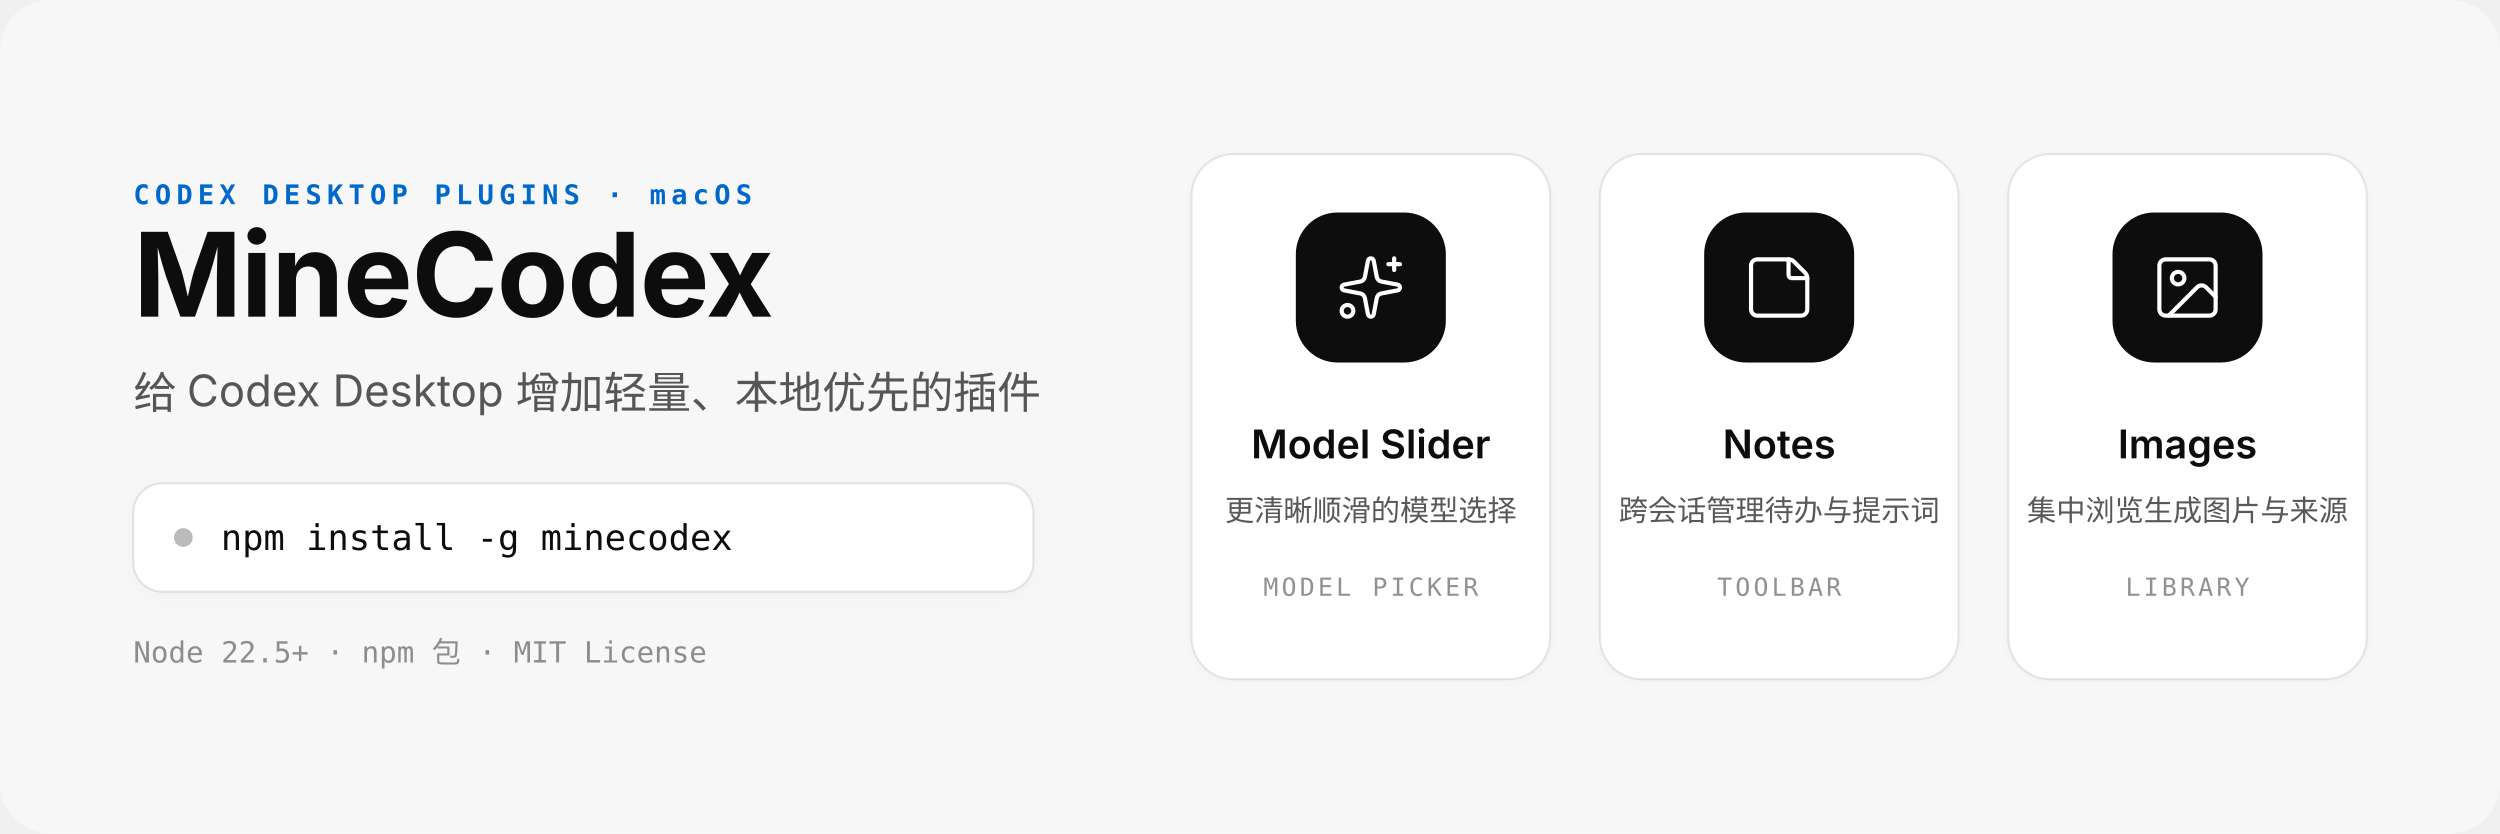
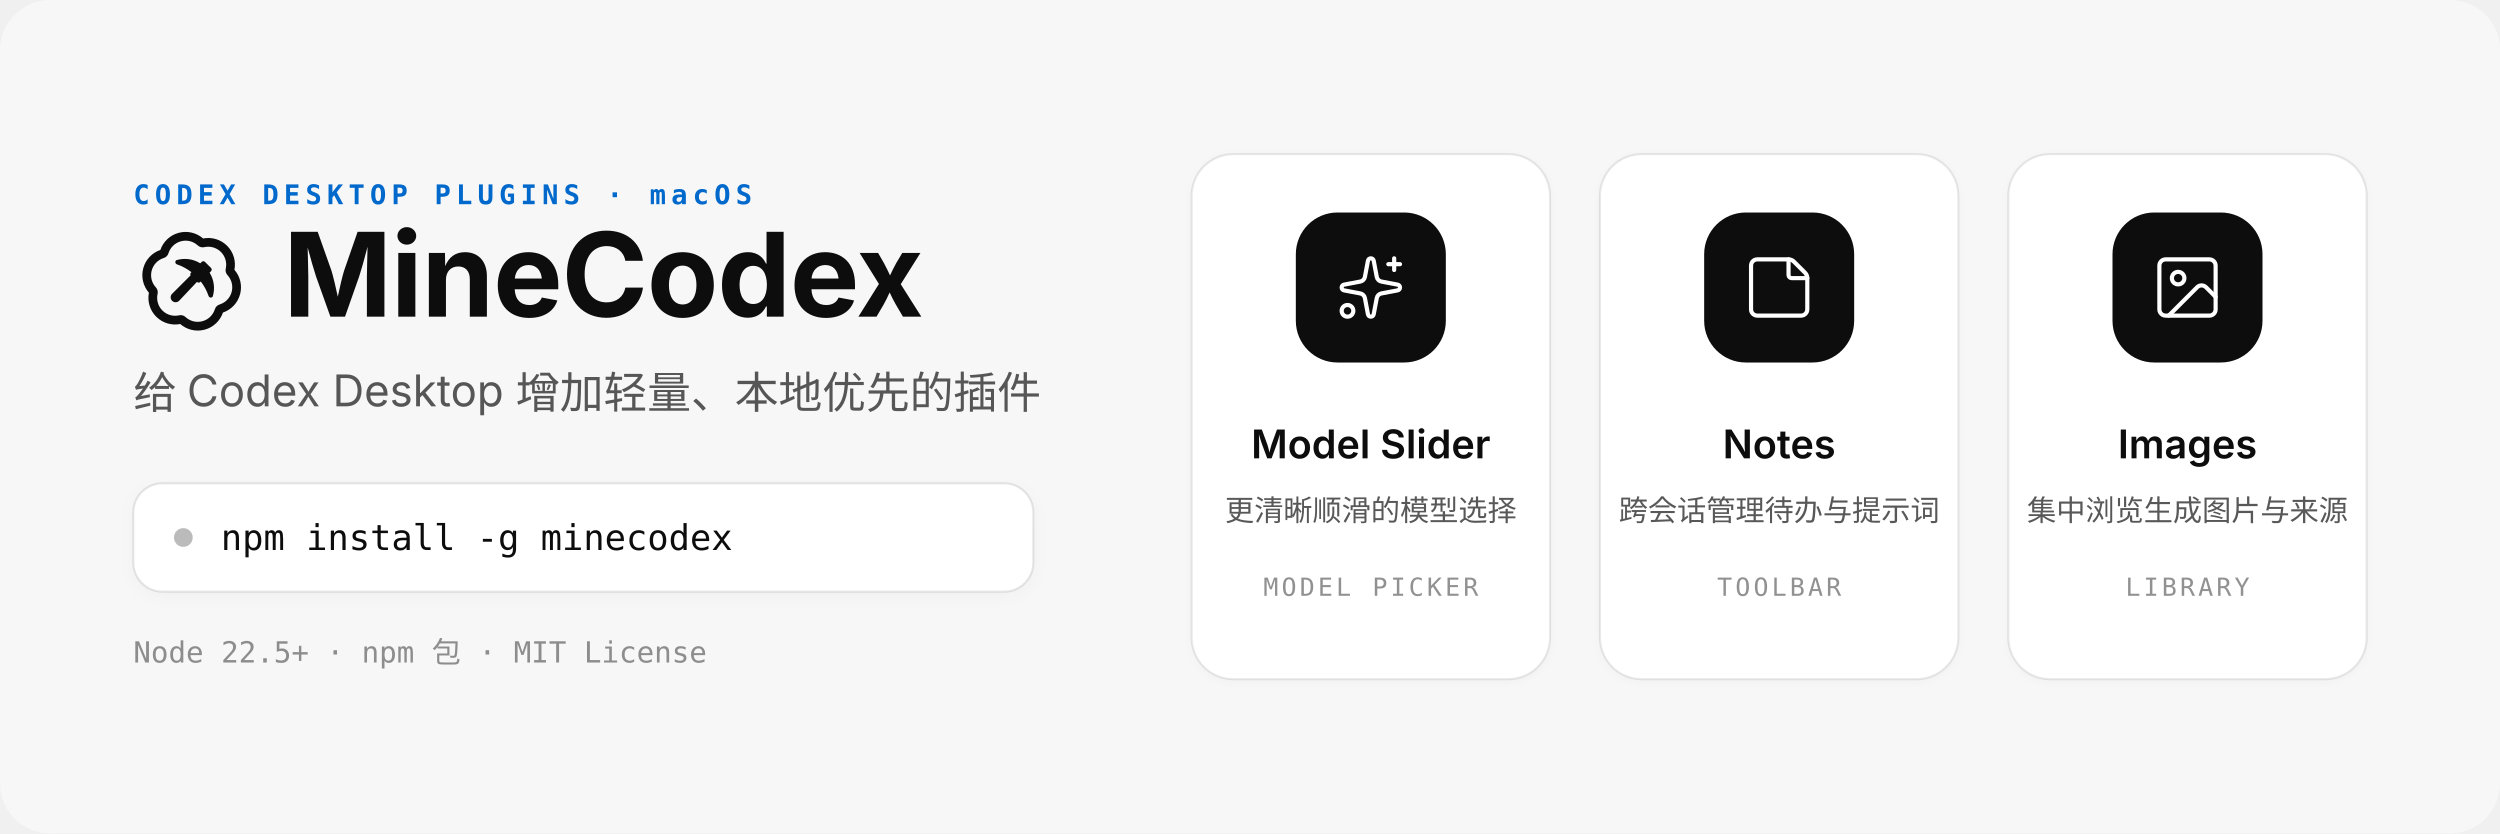
<svg xmlns="http://www.w3.org/2000/svg" width="1200" height="400" viewBox="0 0 1200 400" role="img" aria-labelledby="hero-title hero-desc">
  <defs>
    <style>
      .mono { font-family: ui-monospace, SFMono-Regular, Menlo, Monaco, Consolas, monospace; }
      .sans { font-family: -apple-system, BlinkMacSystemFont, "SF Pro Display", "SF Pro Text", "Segoe UI", "PingFang SC", "Hiragino Sans GB", sans-serif; }
    </style>
    <filter id="card-shadow" x="-8%" y="-8%" width="116%" height="120%">
      <feDropShadow dx="0" dy="6" stdDeviation="12" flood-color="#000000" flood-opacity="0.04" />
      <feDropShadow dx="0" dy="1" stdDeviation="2" flood-color="#000000" flood-opacity="0.03" />
    </filter>
    <filter id="terminal-shadow" x="-4%" y="-8%" width="108%" height="124%">
      <feDropShadow dx="0" dy="2" stdDeviation="4" flood-color="#000000" flood-opacity="0.03" />
    </filter>
  </defs>
  <rect width="1200" height="400" rx="24" fill="#f7f7f7" />
  <g transform="translate(64 84)">
    <text class="mono" x="0" y="14" font-size="13" font-weight="600" letter-spacing="2.5" fill="#0169cc">CODEX DESKTOP PLUGINS · macOS</text>
-     <text class="sans" x="0" y="68" font-size="56" font-weight="700" letter-spacing="-0.5" fill="#0d0d0d">MineCodex</text>
+     <g transform="translate(0 23) scale(2.333333)" color="#0d0d0d" fill="none">
+       <path id="codex-outline" fill="currentColor" fill-rule="evenodd" clip-rule="evenodd" d="M9.332 2.038C11.164 1.547 13.027 2.047 14.356 3.202C16.086 2.865 17.951 3.364 19.294 4.707C20.636 6.049 21.133 7.913 20.796 9.642C21.953 10.972 22.453 12.835 21.962 14.668C21.471 16.503 20.105 17.866 18.439 18.439C17.866 20.105 16.503 21.47 14.669 21.962C12.836 22.453 10.973 21.952 9.643 20.796C7.914 21.132 6.05 20.635 4.708 19.293C3.366 17.951 2.867 16.087 3.203 14.357C2.047 13.027 1.548 11.164 2.039 9.331C2.53 7.498 3.894 6.133 5.56 5.559C6.134 3.893 7.498 2.529 9.332 2.038ZM13.262 4.635C12.361 3.801 11.067 3.436 9.797 3.776C8.527 4.116 7.589 5.08 7.225 6.253C7.081 6.716 6.718 7.079 6.254 7.223C5.081 7.587 4.118 8.526 3.778 9.796C3.438 11.067 3.801 12.361 4.635 13.262C4.965 13.618 5.098 14.115 4.991 14.588C4.719 15.786 5.051 17.089 5.981 18.019C6.911 18.949 8.213 19.28 9.412 19.008L9.589 18.979C9.947 18.943 10.306 19.04 10.598 19.25L10.738 19.364L10.912 19.514C11.802 20.241 13.013 20.541 14.204 20.222C15.473 19.882 16.411 18.919 16.775 17.746C16.919 17.282 17.283 16.919 17.747 16.775L17.963 16.7C19.038 16.292 19.905 15.394 20.224 14.203C20.564 12.933 20.199 11.639 19.365 10.737C19.035 10.381 18.902 9.884 19.009 9.411L19.053 9.185C19.237 8.051 18.892 6.852 18.02 5.98C17.09 5.05 15.787 4.718 14.588 4.99C14.115 5.097 13.619 4.965 13.262 4.635Z" />
+       <g id="pickaxe" transform="translate(6.24 6.24) scale(.48)" fill="currentColor">
+         <path d="M15.686 4.314 16.3 3.7a1 1 0 0 1 1.4 0l2.6 2.6a1 1 0 0 1 0 1.4l-.614.614a12.501 12.501 0 0 1 1.356 10.225 1 1 0 0 1-1.751-.119 22 22 0 0 0-3.393-6.319l-.198.199a1 1 0 0 1-1.4 0l-.219.169L6.619 20.38a1 1 0 1 1-3-3l7.912-7.912.169.232a1 1 0 0 1 0-1.4l.198-.197A22 22 0 0 0 5.58 4.71a1 1 0 0 1-.119-1.752 12.5 12.5 0 0 1 10.225 1.356Z" />
+       </g>
+     </g>
+     <text class="sans" x="72" y="68" font-size="56" font-weight="700" letter-spacing="-0.5" fill="#0d0d0d">MineCodex</text>
    <text class="sans" x="0" y="112" font-size="21" font-weight="400" fill="rgba(13,13,13,0.68)">给 Codex Desktop 增加轻量、本地优先的插件</text>
    <g transform="translate(0 148)" filter="url(#terminal-shadow)">
      <rect x="0" y="0" width="432" height="52" rx="14" fill="#ffffff" stroke="rgba(13,13,13,0.1)" />
      <circle cx="24" cy="26" r="4.5" fill="rgba(13,13,13,0.28)" />
      <text class="mono" x="42" y="32" font-size="17" font-weight="500" fill="#0d0d0d">npm install -g minecodex</text>
    </g>
    <text class="mono" x="0" y="234" font-size="14" fill="rgba(13,13,13,0.45)">Node 22.5+ · npm 包 · MIT License</text>
  </g>
  <g transform="translate(572 74)" filter="url(#card-shadow)">
    <g transform="translate(0 0)">
      <rect x="0" y="0" width="172" height="252" rx="20" fill="#ffffff" stroke="rgba(13,13,13,0.09)" />
      <rect x="50" y="28" width="72" height="72" rx="20" fill="#0d0d0d" />
      <g transform="translate(69.2 47.2) scale(1.4)" fill="none" stroke="#ffffff" stroke-width="1.43" stroke-linecap="round" stroke-linejoin="round">
        <path d="M11.017 2.814a1 1 0 0 1 1.966 0l1.051 5.558a2 2 0 0 0 1.594 1.594l5.558 1.051a1 1 0 0 1 0 1.966l-5.558 1.051a2 2 0 0 0-1.594 1.594l-1.051 5.558a1 1 0 0 1-1.966 0l-1.051-5.558a2 2 0 0 0-1.594-1.594l-5.558-1.051a1 1 0 0 1 0-1.966l5.558-1.051a2 2 0 0 0 1.594-1.594z" />
        <path d="M20 2v4" />
        <path d="M22 4h-4" />
        <circle cx="4" cy="20" r="2" />
      </g>
      <text class="sans" x="86" y="146" font-size="19" font-weight="600" text-anchor="middle" fill="#0d0d0d">Model Slider</text>
      <text class="sans" x="86" y="176" font-size="14" text-anchor="middle" fill="rgba(13,13,13,0.68)">更清晰顺滑的模型选择</text>
      <text class="mono" x="86" y="212" font-size="12" letter-spacing="1.5" text-anchor="middle" fill="rgba(13,13,13,0.45)">MODEL PICKER</text>
    </g>
    <g transform="translate(196 0)">
      <rect x="0" y="0" width="172" height="252" rx="20" fill="#ffffff" stroke="rgba(13,13,13,0.09)" />
      <rect x="50" y="28" width="72" height="72" rx="20" fill="#0d0d0d" />
      <g transform="translate(68 46) scale(1.5)" fill="none" stroke="#ffffff" stroke-width="1.333" stroke-linecap="round" stroke-linejoin="round">
        <path d="M21 9a2.4 2.4 0 0 0-.706-1.706l-3.588-3.588A2.4 2.4 0 0 0 15 3H5a2 2 0 0 0-2 2v14a2 2 0 0 0 2 2h14a2 2 0 0 0 2-2z" />
        <path d="M15 3v5a1 1 0 0 0 1 1h5" />
      </g>
      <text class="sans" x="86" y="146" font-size="19" font-weight="600" text-anchor="middle" fill="#0d0d0d">Notes</text>
      <text class="sans" x="86" y="176" font-size="14" text-anchor="middle" fill="rgba(13,13,13,0.68)">跨会话管理待办与提示词</text>
      <text class="mono" x="86" y="212" font-size="12" letter-spacing="1.5" text-anchor="middle" fill="rgba(13,13,13,0.45)">TOOLBAR</text>
    </g>
    <g transform="translate(392 0)">
      <rect x="0" y="0" width="172" height="252" rx="20" fill="#ffffff" stroke="rgba(13,13,13,0.09)" />
      <rect x="50" y="28" width="72" height="72" rx="20" fill="#0d0d0d" />
      <g transform="translate(68 46) scale(1.5)" fill="none" stroke="#ffffff" stroke-width="1.333" stroke-linecap="round" stroke-linejoin="round">
        <rect x="3" y="3" width="18" height="18" rx="2" />
        <circle cx="9" cy="9" r="2" />
        <path d="m21 15-3.086-3.086a2 2 0 0 0-2.828 0L6 21" />
      </g>
      <text class="sans" x="86" y="146" font-size="19" font-weight="600" text-anchor="middle" fill="#0d0d0d">Images</text>
      <text class="sans" x="86" y="176" font-size="14" text-anchor="middle" fill="rgba(13,13,13,0.68)">集中浏览生成图片与来源</text>
      <text class="mono" x="86" y="212" font-size="12" letter-spacing="1.5" text-anchor="middle" fill="rgba(13,13,13,0.45)">LIBRARY</text>
    </g>
  </g>
</svg>
